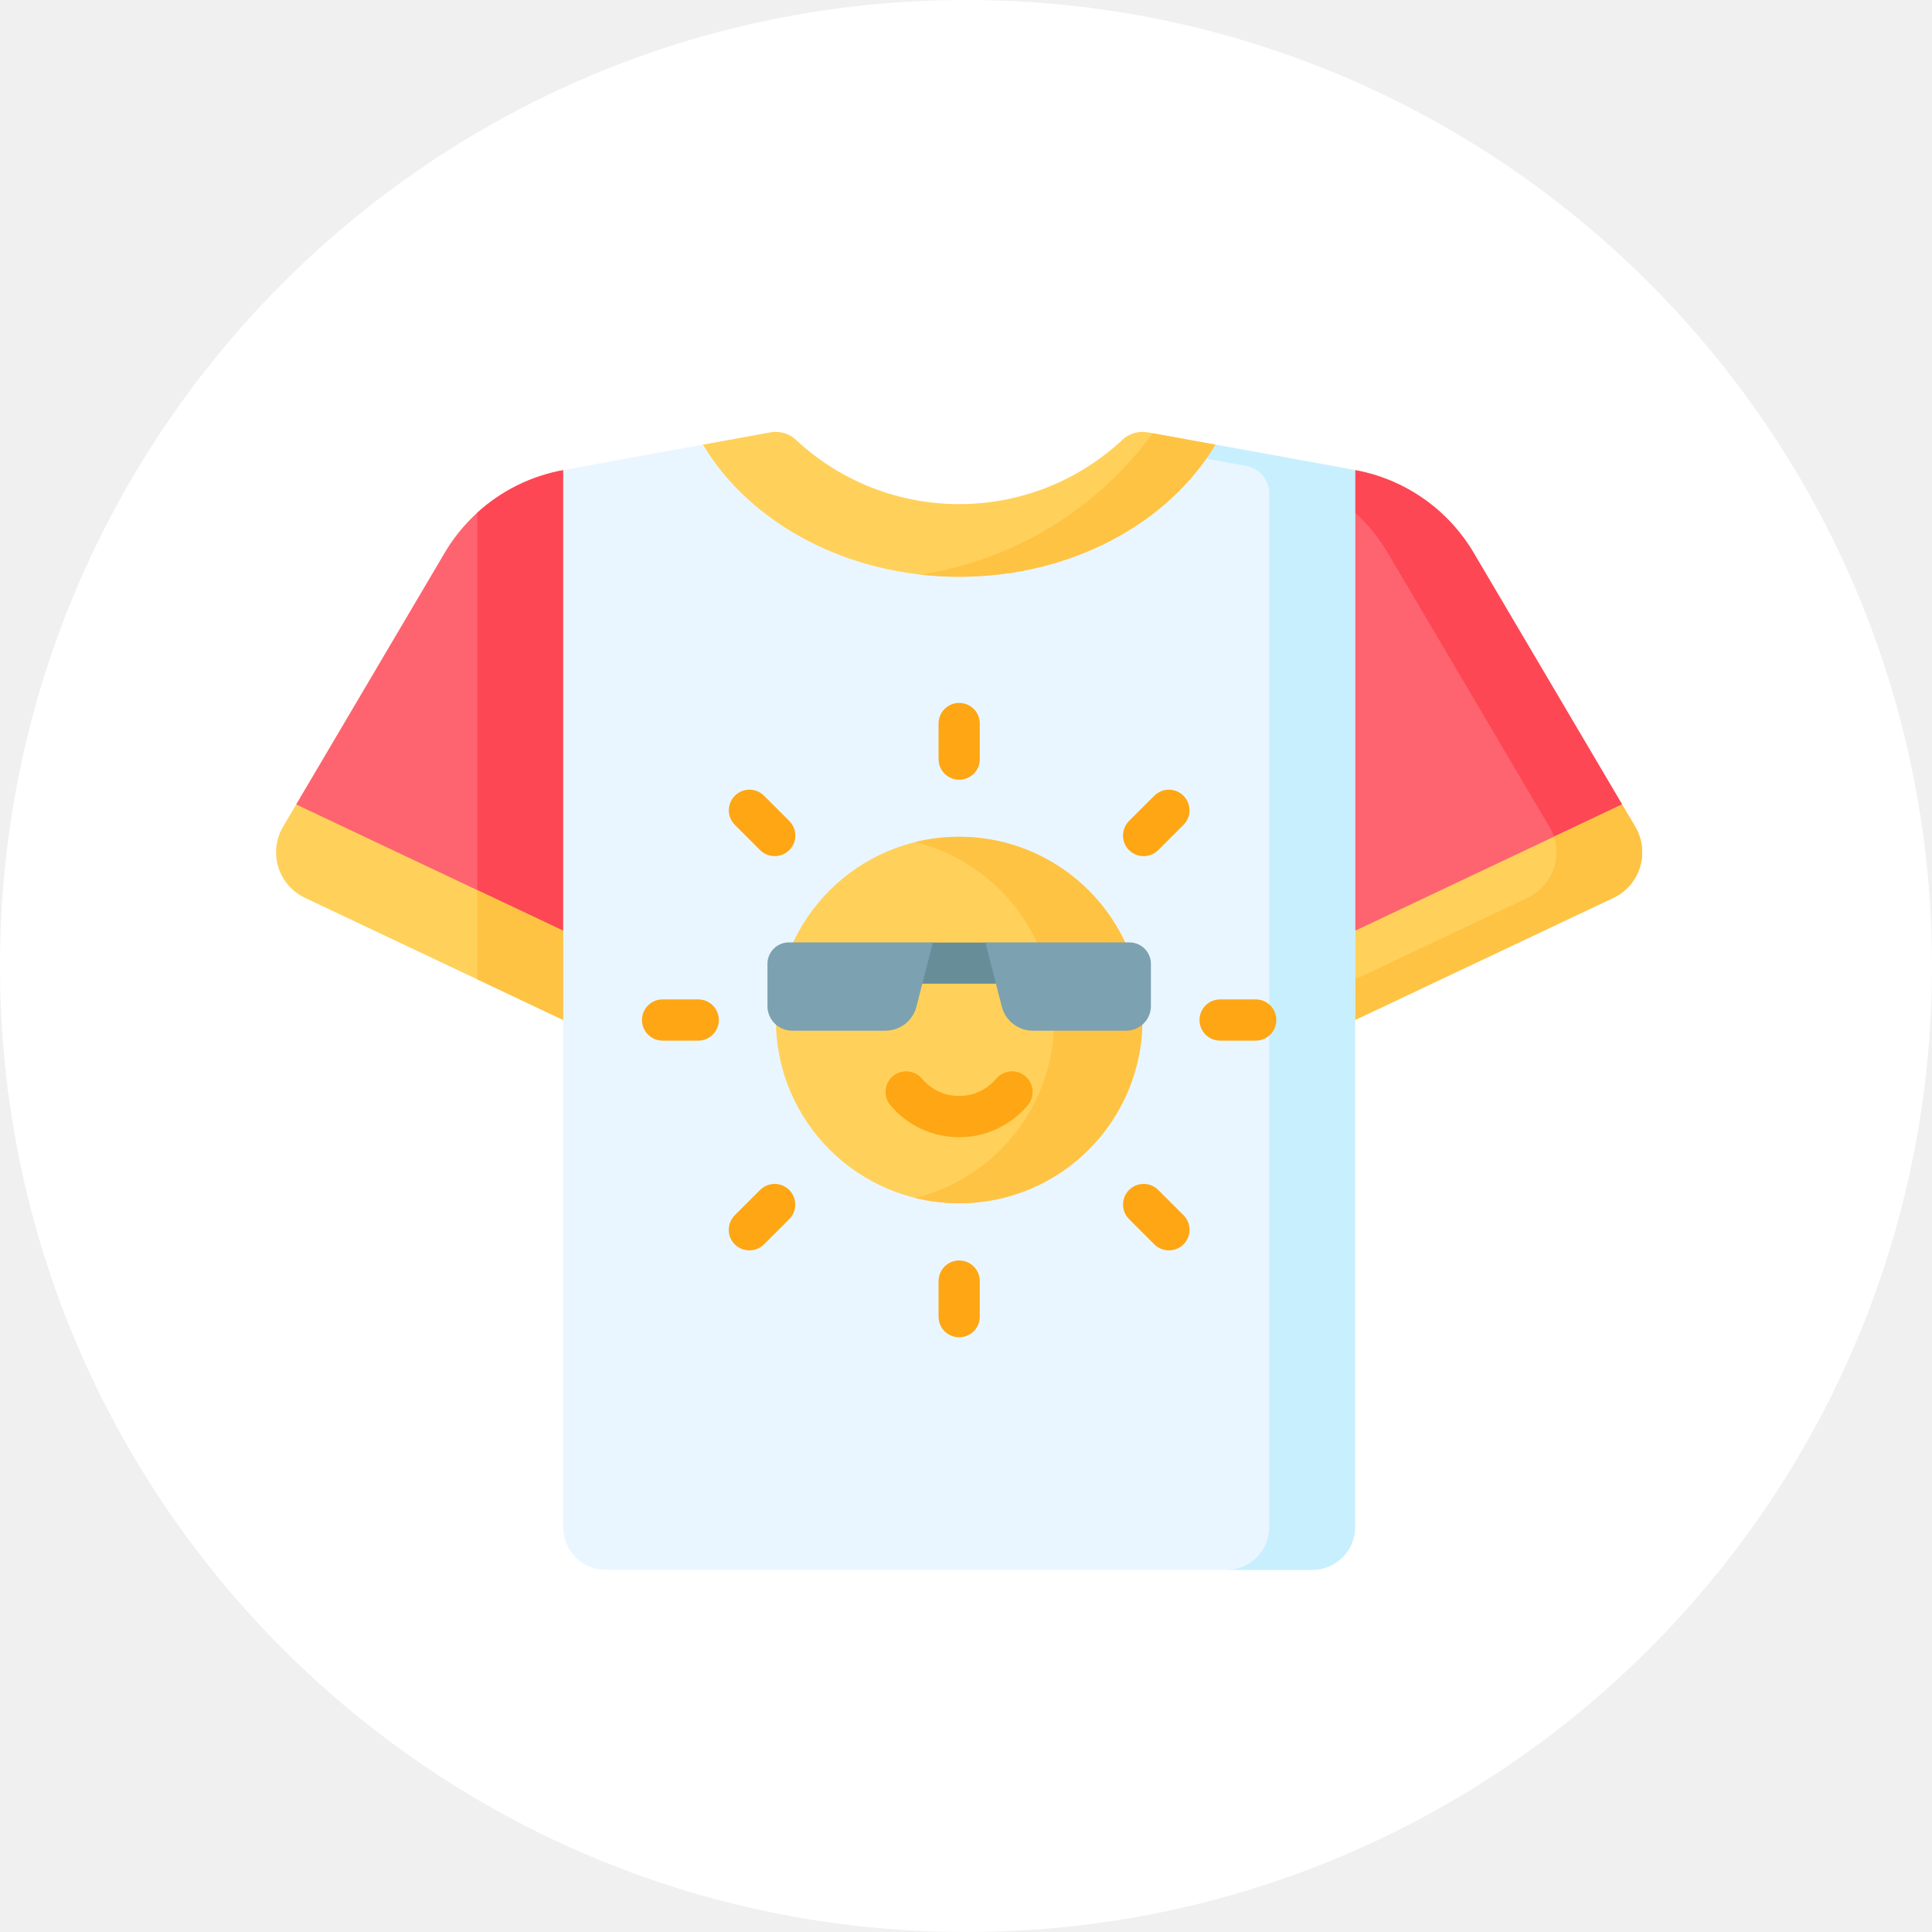
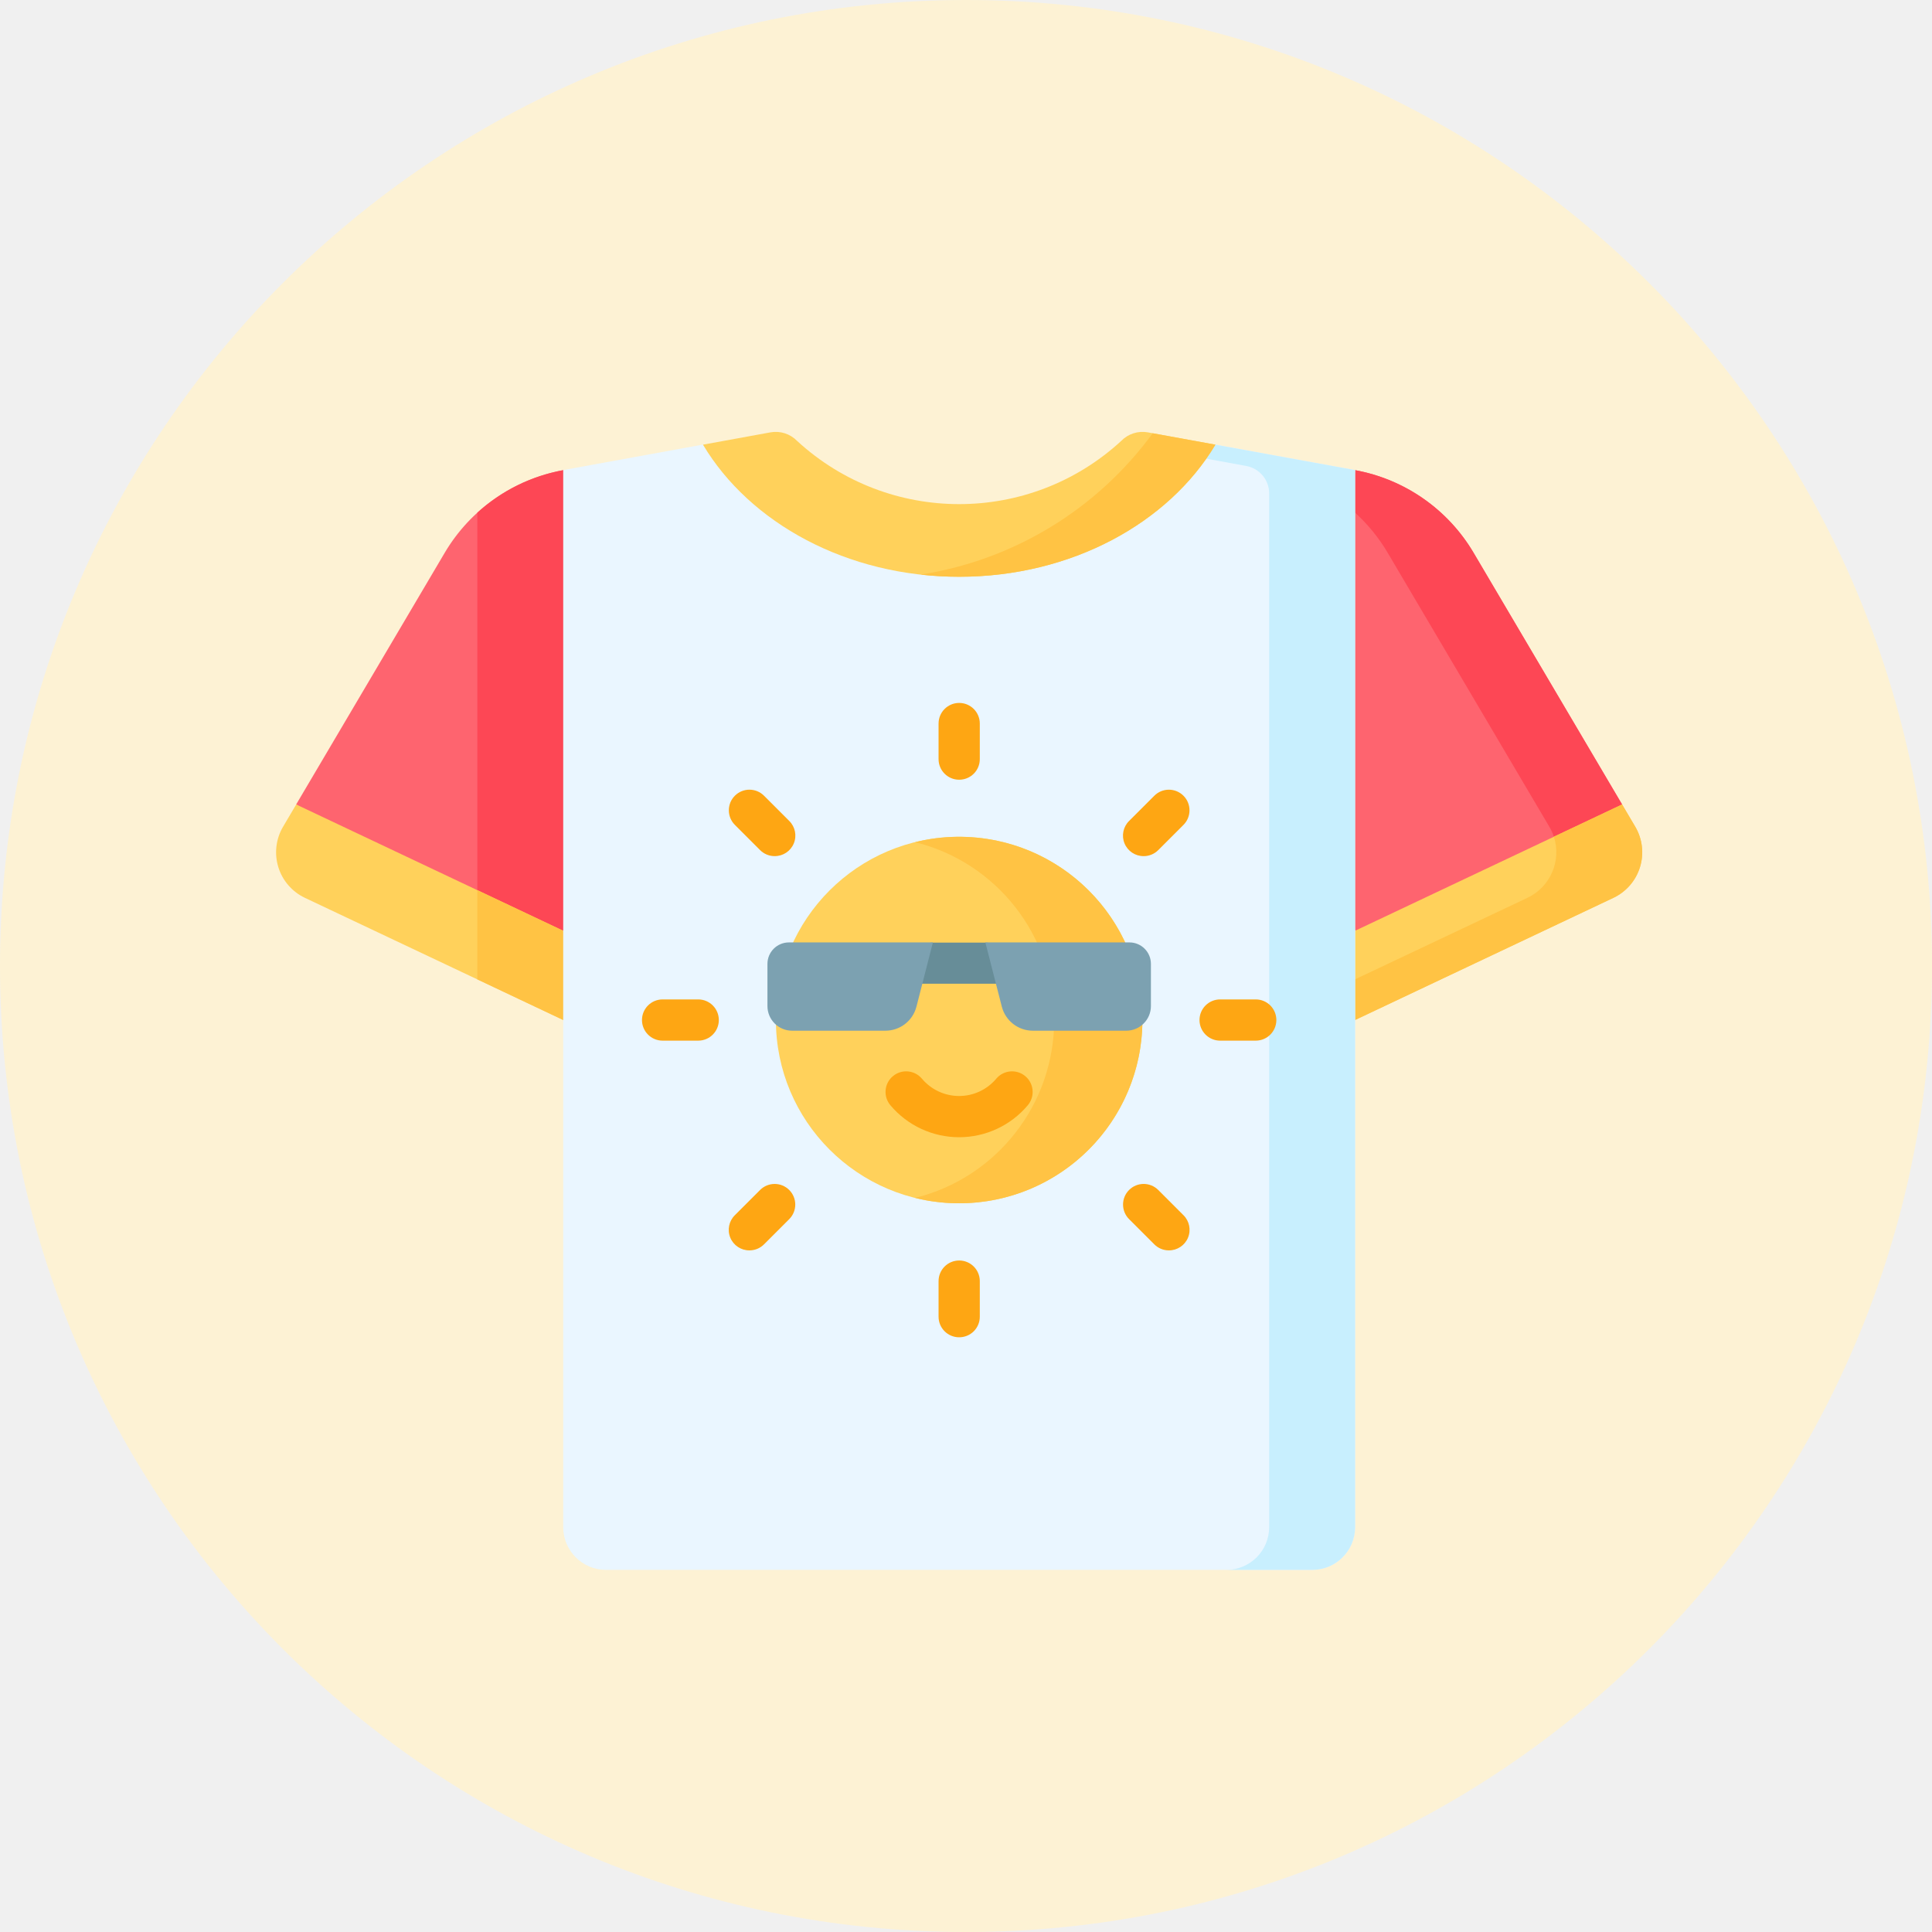
<svg xmlns="http://www.w3.org/2000/svg" width="141" height="141" viewBox="0 0 141 141">
-   <g id="Grupo_1078647" data-name="Grupo 1078647" transform="translate(-730 -5207.707)">
-     <g id="Grupo_1077067" data-name="Grupo 1077067" transform="translate(461 4249.707)">
-       <circle id="Elipse_5614" data-name="Elipse 5614" cx="70.5" cy="70.5" r="70.5" transform="translate(269 958)" fill="#fff" />
-     </g>
-     <g id="Grupo_1077094" data-name="Grupo 1077094" transform="translate(750.149 5197.733)">
-       <path id="Trazado_838919" data-name="Trazado 838919" d="M30.144,75.2,26.808,89.034l-6.269-1.86-3.725-1.105-9.5-6.253L18.155,61.449a12.7,12.7,0,0,1,8.652-6.034Z" transform="translate(-5.85 -11.13)" fill="#fe646f" />
-       <path id="Trazado_838920" data-name="Trazado 838920" d="M82.823,75.2,79.487,89.034l-6.269-1.86V58.518a12.691,12.691,0,0,1,6.269-3.1Z" transform="translate(-58.53 -11.13)" fill="#fd4755" />
-       <path id="Trazado_838921" data-name="Trazado 838921" d="M22.825,189.238l-1.868,3.537-6.269-2.965L2.106,183.86a3.678,3.678,0,0,1-1.595-5.194l.957-1.621,13.22,6.253,6.269,2.965Z" transform="translate(0 -108.36)" fill="#ffd15b" />
-       <path id="Trazado_838922" data-name="Trazado 838922" d="M81.355,214.155l-1.868,3.537-6.269-2.965v-6.512l6.269,2.965Z" transform="translate(-58.53 -133.277)" fill="#ffc344" />
-       <path id="Trazado_838923" data-name="Trazado 838923" d="M402.337,79.816l-4.813,3.19-6.147,4.074-8.53,1.954-2.429-12.251,2.163-19.016.267-2.351a12.688,12.688,0,0,1,8.652,6.034Z" transform="translate(-304.102 -11.13)" fill="#fe646f" />
-       <path id="Trazado_838924" data-name="Trazado 838924" d="M410.954,79.816l-4.813,3.19a3.68,3.68,0,0,0-.5-1.569l-.957-1.621L393.848,61.449a12.662,12.662,0,0,0-2.383-2.931l-.267-.752.267-2.351a12.688,12.688,0,0,1,8.652,6.034Z" transform="translate(-312.719 -11.13)" fill="#fd4755" />
-       <path id="Trazado_838925" data-name="Trazado 838925" d="M405.524,183.86l-18.852,8.915-1.47-3.269,1.47-3.243,14.51-6.863,4.979-2.355.957,1.621A3.678,3.678,0,0,1,405.524,183.86Z" transform="translate(-307.927 -108.36)" fill="#ffd15b" />
-       <path id="Trazado_838926" data-name="Trazado 838926" d="M408.879,183.86l-18.852,8.915-.628-1.4.628-1.569,12.582-5.95a3.682,3.682,0,0,0,1.928-4.46l4.979-2.355.957,1.621A3.678,3.678,0,0,1,408.879,183.86Z" transform="translate(-311.282 -108.36)" fill="#ffc344" />
-       <path id="Trazado_838927" data-name="Trazado 838927" d="M162.251,48v77.142a3.122,3.122,0,0,1-3.122,3.122H107.58a3.122,3.122,0,0,1-3.122-3.122V48l10.2-1.86,18.7,6.111,16.45-5.376,2.247-.734Z" transform="translate(-83.503 -3.72)" fill="#eaf6ff" />
-       <path id="Trazado_838928" data-name="Trazado 838928" d="M342.944,48v77.142a3.122,3.122,0,0,1-3.122,3.122h-6.271a3.121,3.121,0,0,0,3.122-3.122V49.708A2.039,2.039,0,0,0,335,47.7l-4.5-.821,2.247-.734Z" transform="translate(-264.196 -3.72)" fill="#c8effe" />
-       <path id="Trazado_838929" data-name="Trazado 838929" d="M187.765,41.526a2.17,2.17,0,0,0-1.94.628,17.47,17.47,0,0,1-23.651,0,2.17,2.17,0,0,0-1.94-.628l-4.931.9c3.413,5.716,10.5,9.641,18.7,9.641s15.284-3.926,18.7-9.641Z" transform="translate(-124.148)" fill="#ffd15b" />
-       <path id="Trazado_838930" data-name="Trazado 838930" d="M251.384,41.995a25.924,25.924,0,0,1-16.946,10.316,25.1,25.1,0,0,0,2.821.158c8.193,0,15.283-3.926,18.7-9.641Z" transform="translate(-187.407 -0.402)" fill="#ffc344" />
-       <circle id="Elipse_5621" data-name="Elipse 5621" cx="13.374" cy="13.374" r="13.374" transform="translate(36.477 71.042)" fill="#ffd15b" />
-       <path id="Trazado_838931" data-name="Trazado 838931" d="M249.043,202.168a13.383,13.383,0,0,1-16.595,12.984,13.376,13.376,0,0,0,0-25.965,13.383,13.383,0,0,1,16.595,12.982Z" transform="translate(-185.816 -117.752)" fill="#ffc344" />
-       <g id="Grupo_1077081" data-name="Grupo 1077081" transform="translate(46.435 78.756)">
-         <path id="Trazado_838932" data-name="Trazado 838932" d="M238.3,230.251h-6.834v-1.5a1.5,1.5,0,0,1,1.5-1.5H236.8a1.5,1.5,0,0,1,1.5,1.5Z" transform="translate(-231.467 -227.242)" fill="#678d98" />
+   <g id="Grupo_1204741" data-name="Grupo 1204741" transform="translate(-1081 -5327.348)">
+     <g id="Grupo_1078643" data-name="Grupo 1078643" transform="translate(705 -2455.517)">
+       <g id="Grupo_1077067" data-name="Grupo 1077067" transform="translate(107 6824.865)">
+         <circle id="Elipse_5614" data-name="Elipse 5614" cx="70.5" cy="70.5" r="70.5" transform="translate(269 958)" fill="#fdf2d4" />
      </g>
-       <path id="Trazado_838933" data-name="Trazado 838933" d="M187.381,233.681h-6.813a1.8,1.8,0,0,1-1.8-1.8v-3.076a1.567,1.567,0,0,1,1.567-1.567h10.509l-1.2,4.684A2.338,2.338,0,0,1,187.381,233.681Z" transform="translate(-142.908 -148.486)" fill="#7ca1b1" />
-       <path id="Trazado_838934" data-name="Trazado 838934" d="M261.5,233.681h6.813a1.8,1.8,0,0,0,1.8-1.8v-3.076a1.567,1.567,0,0,0-1.567-1.567H258.03l1.2,4.684A2.338,2.338,0,0,0,261.5,233.681Z" transform="translate(-206.266 -148.486)" fill="#7ca1b1" />
-       <g id="Grupo_1077082" data-name="Grupo 1077082" transform="translate(44.482 88.161)">
-         <path id="Trazado_838935" data-name="Trazado 838935" d="M227.1,278.933a6.546,6.546,0,0,1-5.015-2.334,1.5,1.5,0,1,1,2.3-1.939,3.545,3.545,0,0,0,5.428,0,1.5,1.5,0,1,1,2.3,1.939A6.544,6.544,0,0,1,227.1,278.933Z" transform="translate(-221.734 -274.125)" fill="#fea613" />
-       </g>
-       <g id="Grupo_1077093" data-name="Grupo 1077093" transform="translate(26.701 61.266)">
-         <g id="Grupo_1077087" data-name="Grupo 1077087" transform="translate(6.34 6.34)">
-           <g id="Grupo_1077083" data-name="Grupo 1077083" transform="translate(28.772)">
-             <path id="Trazado_838936" data-name="Trazado 838936" d="M309.625,176.513a1.5,1.5,0,0,1-1.064-2.568l1.84-1.84a1.5,1.5,0,0,1,2.128,2.128l-1.84,1.84a1.5,1.5,0,0,1-1.064.441Z" transform="translate(-308.12 -171.664)" fill="#fea613" />
+       <g id="Grupo_1077094" data-name="Grupo 1077094" transform="translate(396.149 7772.892)">
+         <path id="Trazado_838919" data-name="Trazado 838919" d="M30.144,75.2,26.808,89.034l-6.269-1.86-3.725-1.105-9.5-6.253L18.155,61.449a12.7,12.7,0,0,1,8.652-6.034Z" transform="translate(-5.85 -11.13)" fill="#fe646f" />
+         <path id="Trazado_838920" data-name="Trazado 838920" d="M82.823,75.2,79.487,89.034l-6.269-1.86V58.518a12.691,12.691,0,0,1,6.269-3.1Z" transform="translate(-58.53 -11.13)" fill="#fd4755" />
+         <path id="Trazado_838921" data-name="Trazado 838921" d="M22.825,189.238l-1.868,3.537-6.269-2.965L2.106,183.86a3.678,3.678,0,0,1-1.595-5.194l.957-1.621,13.22,6.253,6.269,2.965Z" transform="translate(0 -108.36)" fill="#ffd15b" />
+         <path id="Trazado_838922" data-name="Trazado 838922" d="M81.355,214.155l-1.868,3.537-6.269-2.965v-6.512l6.269,2.965Z" transform="translate(-58.53 -133.277)" fill="#ffc344" />
+         <path id="Trazado_838923" data-name="Trazado 838923" d="M402.337,79.816l-4.813,3.19-6.147,4.074-8.53,1.954-2.429-12.251,2.163-19.016.267-2.351a12.688,12.688,0,0,1,8.652,6.034Z" transform="translate(-304.102 -11.13)" fill="#fe646f" />
+         <path id="Trazado_838924" data-name="Trazado 838924" d="M410.954,79.816l-4.813,3.19a3.68,3.68,0,0,0-.5-1.569l-.957-1.621L393.848,61.449a12.662,12.662,0,0,0-2.383-2.931l-.267-.752.267-2.351a12.688,12.688,0,0,1,8.652,6.034Z" transform="translate(-312.719 -11.13)" fill="#fd4755" />
+         <path id="Trazado_838925" data-name="Trazado 838925" d="M405.524,183.86l-18.852,8.915-1.47-3.269,1.47-3.243,14.51-6.863,4.979-2.355.957,1.621A3.678,3.678,0,0,1,405.524,183.86Z" transform="translate(-307.927 -108.36)" fill="#ffd15b" />
+         <path id="Trazado_838926" data-name="Trazado 838926" d="M408.879,183.86l-18.852,8.915-.628-1.4.628-1.569,12.582-5.95a3.682,3.682,0,0,0,1.928-4.46l4.979-2.355.957,1.621A3.678,3.678,0,0,1,408.879,183.86Z" transform="translate(-311.282 -108.36)" fill="#ffc344" />
+         <path id="Trazado_838927" data-name="Trazado 838927" d="M162.251,48v77.142a3.122,3.122,0,0,1-3.122,3.122H107.58a3.122,3.122,0,0,1-3.122-3.122V48l10.2-1.86,18.7,6.111,16.45-5.376,2.247-.734Z" transform="translate(-83.503 -3.72)" fill="#eaf6ff" />
+         <path id="Trazado_838928" data-name="Trazado 838928" d="M342.944,48v77.142a3.122,3.122,0,0,1-3.122,3.122h-6.271a3.121,3.121,0,0,0,3.122-3.122V49.708A2.039,2.039,0,0,0,335,47.7l-4.5-.821,2.247-.734Z" transform="translate(-264.196 -3.72)" fill="#c8effe" />
+         <path id="Trazado_838929" data-name="Trazado 838929" d="M187.765,41.526a2.17,2.17,0,0,0-1.94.628,17.47,17.47,0,0,1-23.651,0,2.17,2.17,0,0,0-1.94-.628l-4.931.9c3.413,5.716,10.5,9.641,18.7,9.641s15.284-3.926,18.7-9.641Z" transform="translate(-124.148)" fill="#ffd15b" />
+         <path id="Trazado_838930" data-name="Trazado 838930" d="M251.384,41.995a25.924,25.924,0,0,1-16.946,10.316,25.1,25.1,0,0,0,2.821.158c8.193,0,15.283-3.926,18.7-9.641Z" transform="translate(-187.407 -0.402)" fill="#ffc344" />
+         <circle id="Elipse_5621" data-name="Elipse 5621" cx="13.374" cy="13.374" r="13.374" transform="translate(36.477 71.042)" fill="#ffd15b" />
+         <path id="Trazado_838931" data-name="Trazado 838931" d="M249.043,202.168a13.383,13.383,0,0,1-16.595,12.984,13.376,13.376,0,0,0,0-25.965,13.383,13.383,0,0,1,16.595,12.982Z" transform="translate(-185.816 -117.752)" fill="#ffc344" />
+         <g id="Grupo_1077081" data-name="Grupo 1077081" transform="translate(46.435 78.756)">
+           <path id="Trazado_838932" data-name="Trazado 838932" d="M238.3,230.251h-6.834v-1.5a1.5,1.5,0,0,1,1.5-1.5H236.8a1.5,1.5,0,0,1,1.5,1.5Z" transform="translate(-231.467 -227.242)" fill="#678d98" />
+         </g>
+         <path id="Trazado_838933" data-name="Trazado 838933" d="M187.381,233.681h-6.813a1.8,1.8,0,0,1-1.8-1.8v-3.076a1.567,1.567,0,0,1,1.567-1.567h10.509l-1.2,4.684A2.338,2.338,0,0,1,187.381,233.681Z" transform="translate(-142.908 -148.486)" fill="#7ca1b1" />
+         <path id="Trazado_838934" data-name="Trazado 838934" d="M261.5,233.681h6.813a1.8,1.8,0,0,0,1.8-1.8v-3.076a1.567,1.567,0,0,0-1.567-1.567H258.03l1.2,4.684A2.338,2.338,0,0,0,261.5,233.681Z" transform="translate(-206.266 -148.486)" fill="#7ca1b1" />
+         <g id="Grupo_1077082" data-name="Grupo 1077082" transform="translate(44.482 88.161)">
+           <path id="Trazado_838935" data-name="Trazado 838935" d="M227.1,278.933a6.546,6.546,0,0,1-5.015-2.334,1.5,1.5,0,1,1,2.3-1.939,3.545,3.545,0,0,0,5.428,0,1.5,1.5,0,1,1,2.3,1.939A6.544,6.544,0,0,1,227.1,278.933Z" transform="translate(-221.734 -274.125)" fill="#fea613" />
+         </g>
+         <g id="Grupo_1077093" data-name="Grupo 1077093" transform="translate(26.701 61.266)">
+           <g id="Grupo_1077087" data-name="Grupo 1077087" transform="translate(6.34 6.34)">
+             <g id="Grupo_1077083" data-name="Grupo 1077083" transform="translate(28.772)">
+               <path id="Trazado_838936" data-name="Trazado 838936" d="M309.625,176.513a1.5,1.5,0,0,1-1.064-2.568l1.84-1.84a1.5,1.5,0,0,1,2.128,2.128l-1.84,1.84a1.5,1.5,0,0,1-1.064.441Z" transform="translate(-308.12 -171.664)" fill="#fea613" />
+             </g>
+             <g id="Grupo_1077084" data-name="Grupo 1077084">
+               <path id="Trazado_838937" data-name="Trazado 838937" d="M168.047,176.513a1.5,1.5,0,0,1-1.064-.441l-1.84-1.84a1.5,1.5,0,0,1,2.128-2.128l1.84,1.84a1.5,1.5,0,0,1-1.064,2.568Z" transform="translate(-164.701 -171.664)" fill="#fea613" />
+             </g>
+             <g id="Grupo_1077085" data-name="Grupo 1077085" transform="translate(0 28.772)">
+               <path id="Trazado_838938" data-name="Trazado 838938" d="M166.207,319.932a1.5,1.5,0,0,1-1.064-2.568l1.84-1.84a1.5,1.5,0,1,1,2.128,2.128l-1.84,1.84A1.5,1.5,0,0,1,166.207,319.932Z" transform="translate(-164.702 -315.082)" fill="#fea613" />
+             </g>
+             <g id="Grupo_1077086" data-name="Grupo 1077086" transform="translate(28.771 28.772)">
+               <path id="Trazado_838939" data-name="Trazado 838939" d="M311.464,319.932a1.5,1.5,0,0,1-1.064-.441l-1.84-1.84a1.5,1.5,0,0,1,2.128-2.128l1.84,1.84a1.5,1.5,0,0,1-1.064,2.568Z" transform="translate(-308.119 -315.082)" fill="#fea613" />
+             </g>
          </g>
-           <g id="Grupo_1077084" data-name="Grupo 1077084">
-             <path id="Trazado_838937" data-name="Trazado 838937" d="M168.047,176.513a1.5,1.5,0,0,1-1.064-.441l-1.84-1.84a1.5,1.5,0,0,1,2.128-2.128l1.84,1.84a1.5,1.5,0,0,1-1.064,2.568Z" transform="translate(-164.701 -171.664)" fill="#fea613" />
-           </g>
-           <g id="Grupo_1077085" data-name="Grupo 1077085" transform="translate(0 28.772)">
-             <path id="Trazado_838938" data-name="Trazado 838938" d="M166.207,319.932a1.5,1.5,0,0,1-1.064-2.568l1.84-1.84a1.5,1.5,0,1,1,2.128,2.128l-1.84,1.84A1.5,1.5,0,0,1,166.207,319.932Z" transform="translate(-164.702 -315.082)" fill="#fea613" />
-           </g>
-           <g id="Grupo_1077086" data-name="Grupo 1077086" transform="translate(28.771 28.772)">
-             <path id="Trazado_838939" data-name="Trazado 838939" d="M311.464,319.932a1.5,1.5,0,0,1-1.064-.441l-1.84-1.84a1.5,1.5,0,0,1,2.128-2.128l1.84,1.84a1.5,1.5,0,0,1-1.064,2.568Z" transform="translate(-308.119 -315.082)" fill="#fea613" />
-           </g>
-         </g>
-         <g id="Grupo_1077092" data-name="Grupo 1077092">
-           <g id="Grupo_1077088" data-name="Grupo 1077088" transform="translate(40.689 21.646)">
-             <path id="Trazado_838940" data-name="Trazado 838940" d="M340.03,250.969h-2.6a1.5,1.5,0,0,1,0-3.009h2.6a1.5,1.5,0,1,1,0,3.009Z" transform="translate(-335.923 -247.96)" fill="#fea613" />
-           </g>
-           <g id="Grupo_1077089" data-name="Grupo 1077089" transform="translate(21.646)">
-             <path id="Trazado_838941" data-name="Trazado 838941" d="M242.5,145.673a1.5,1.5,0,0,1-1.5-1.5v-2.6a1.5,1.5,0,1,1,3.009,0v2.6A1.5,1.5,0,0,1,242.5,145.673Z" transform="translate(-240.998 -140.061)" fill="#fea613" />
-           </g>
-           <g id="Grupo_1077090" data-name="Grupo 1077090" transform="translate(0 21.646)">
-             <path id="Trazado_838942" data-name="Trazado 838942" d="M137.207,250.969h-2.6a1.5,1.5,0,1,1,0-3.009h2.6a1.5,1.5,0,1,1,0,3.009Z" transform="translate(-133.1 -247.96)" fill="#fea613" />
-           </g>
-           <g id="Grupo_1077091" data-name="Grupo 1077091" transform="translate(21.646 40.689)">
-             <path id="Trazado_838943" data-name="Trazado 838943" d="M242.5,348.5a1.5,1.5,0,0,1-1.5-1.5v-2.6a1.5,1.5,0,1,1,3.009,0v2.6A1.5,1.5,0,0,1,242.5,348.5Z" transform="translate(-240.998 -342.885)" fill="#fea613" />
+           <g id="Grupo_1077092" data-name="Grupo 1077092">
+             <g id="Grupo_1077088" data-name="Grupo 1077088" transform="translate(40.689 21.646)">
+               <path id="Trazado_838940" data-name="Trazado 838940" d="M340.03,250.969h-2.6a1.5,1.5,0,0,1,0-3.009h2.6a1.5,1.5,0,1,1,0,3.009Z" transform="translate(-335.923 -247.96)" fill="#fea613" />
+             </g>
+             <g id="Grupo_1077089" data-name="Grupo 1077089" transform="translate(21.646)">
+               <path id="Trazado_838941" data-name="Trazado 838941" d="M242.5,145.673a1.5,1.5,0,0,1-1.5-1.5v-2.6a1.5,1.5,0,1,1,3.009,0v2.6A1.5,1.5,0,0,1,242.5,145.673Z" transform="translate(-240.998 -140.061)" fill="#fea613" />
+             </g>
+             <g id="Grupo_1077090" data-name="Grupo 1077090" transform="translate(0 21.646)">
+               <path id="Trazado_838942" data-name="Trazado 838942" d="M137.207,250.969h-2.6a1.5,1.5,0,1,1,0-3.009h2.6a1.5,1.5,0,1,1,0,3.009Z" transform="translate(-133.1 -247.96)" fill="#fea613" />
+             </g>
+             <g id="Grupo_1077091" data-name="Grupo 1077091" transform="translate(21.646 40.689)">
+               <path id="Trazado_838943" data-name="Trazado 838943" d="M242.5,348.5a1.5,1.5,0,0,1-1.5-1.5v-2.6a1.5,1.5,0,1,1,3.009,0v2.6A1.5,1.5,0,0,1,242.5,348.5Z" transform="translate(-240.998 -342.885)" fill="#fea613" />
+             </g>
          </g>
        </g>
      </g>
    </g>
  </g>
</svg>
